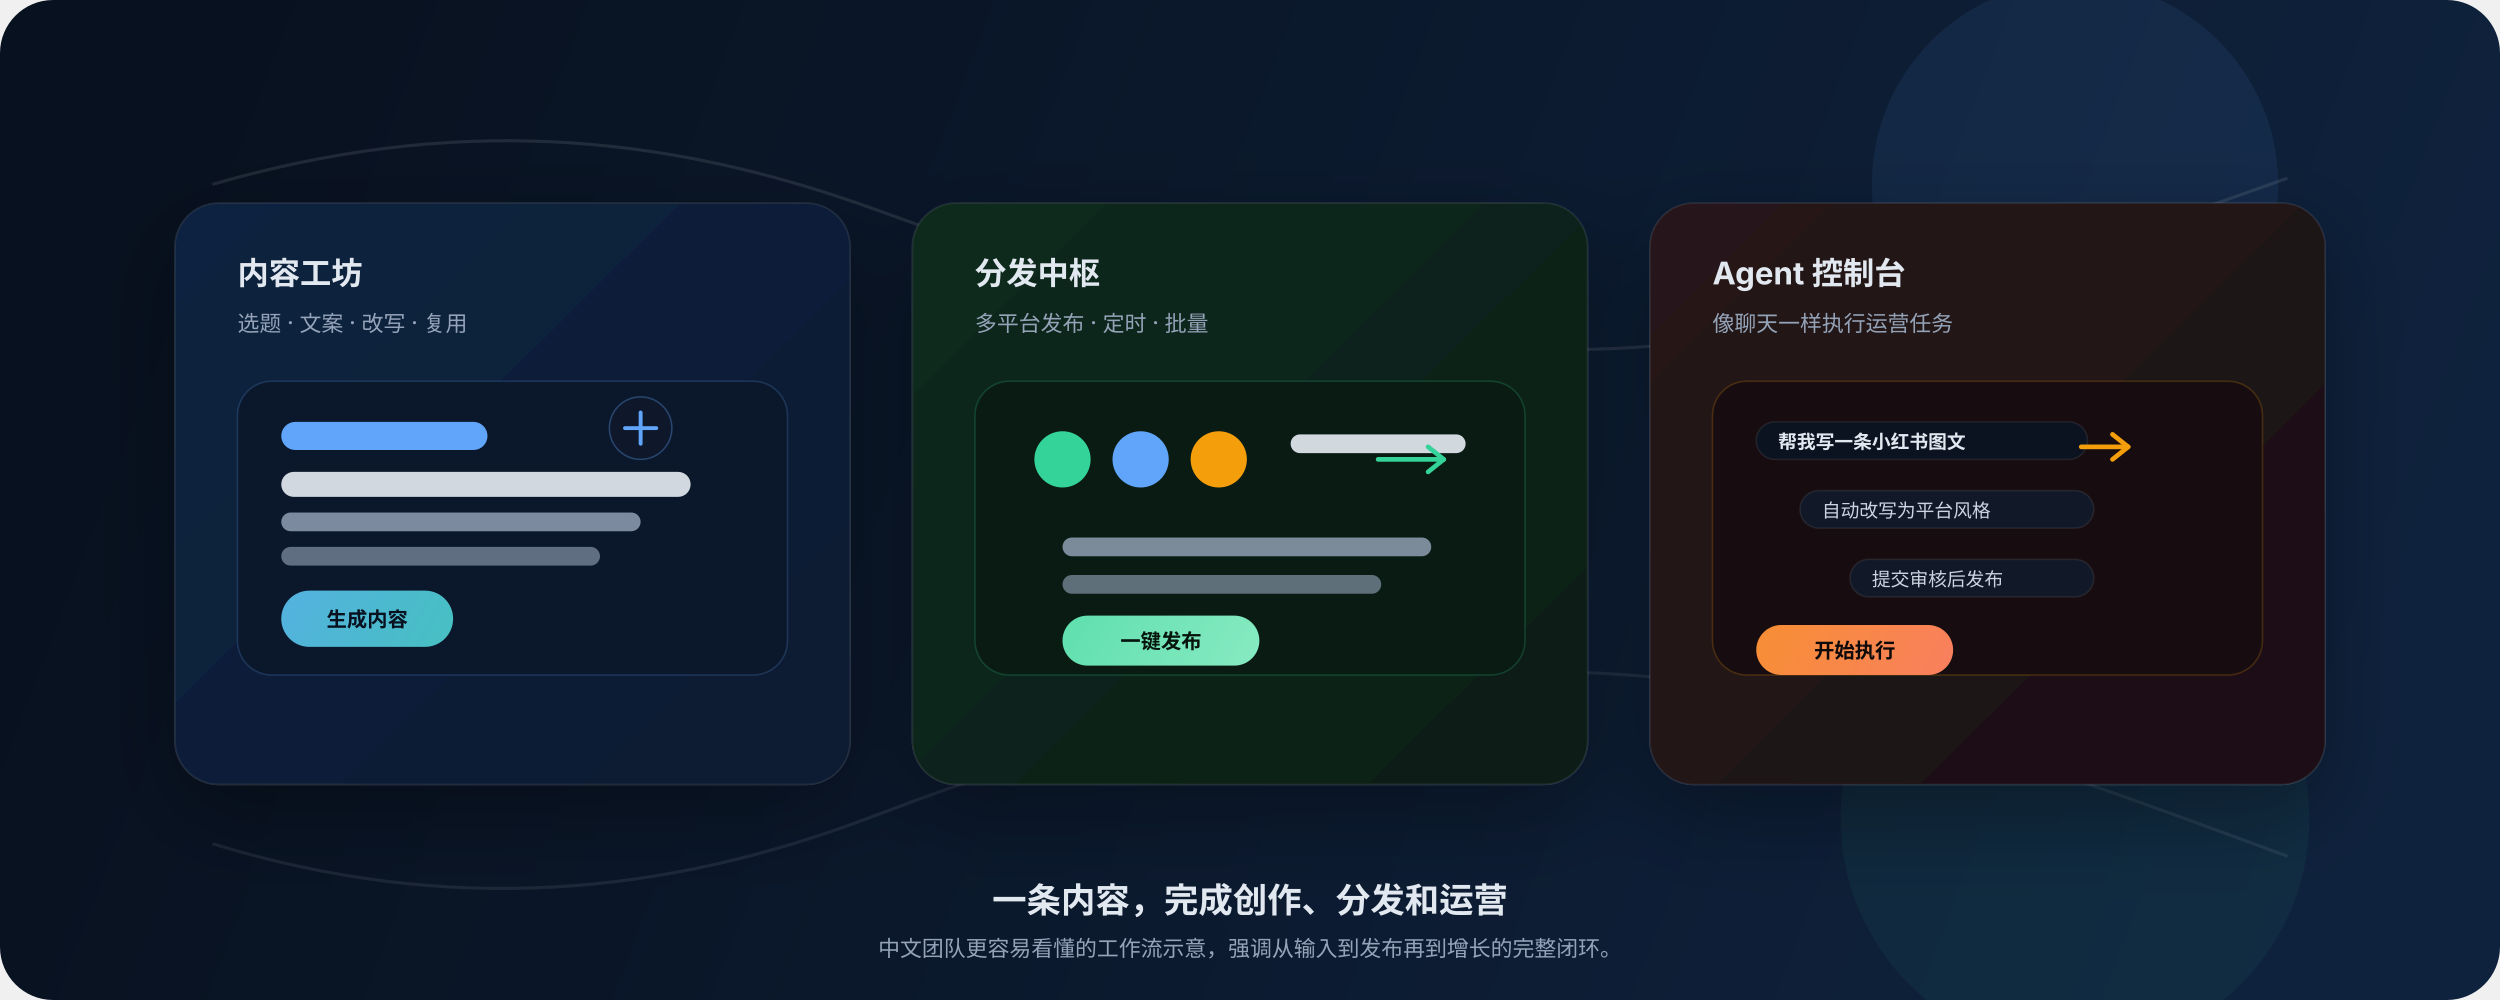
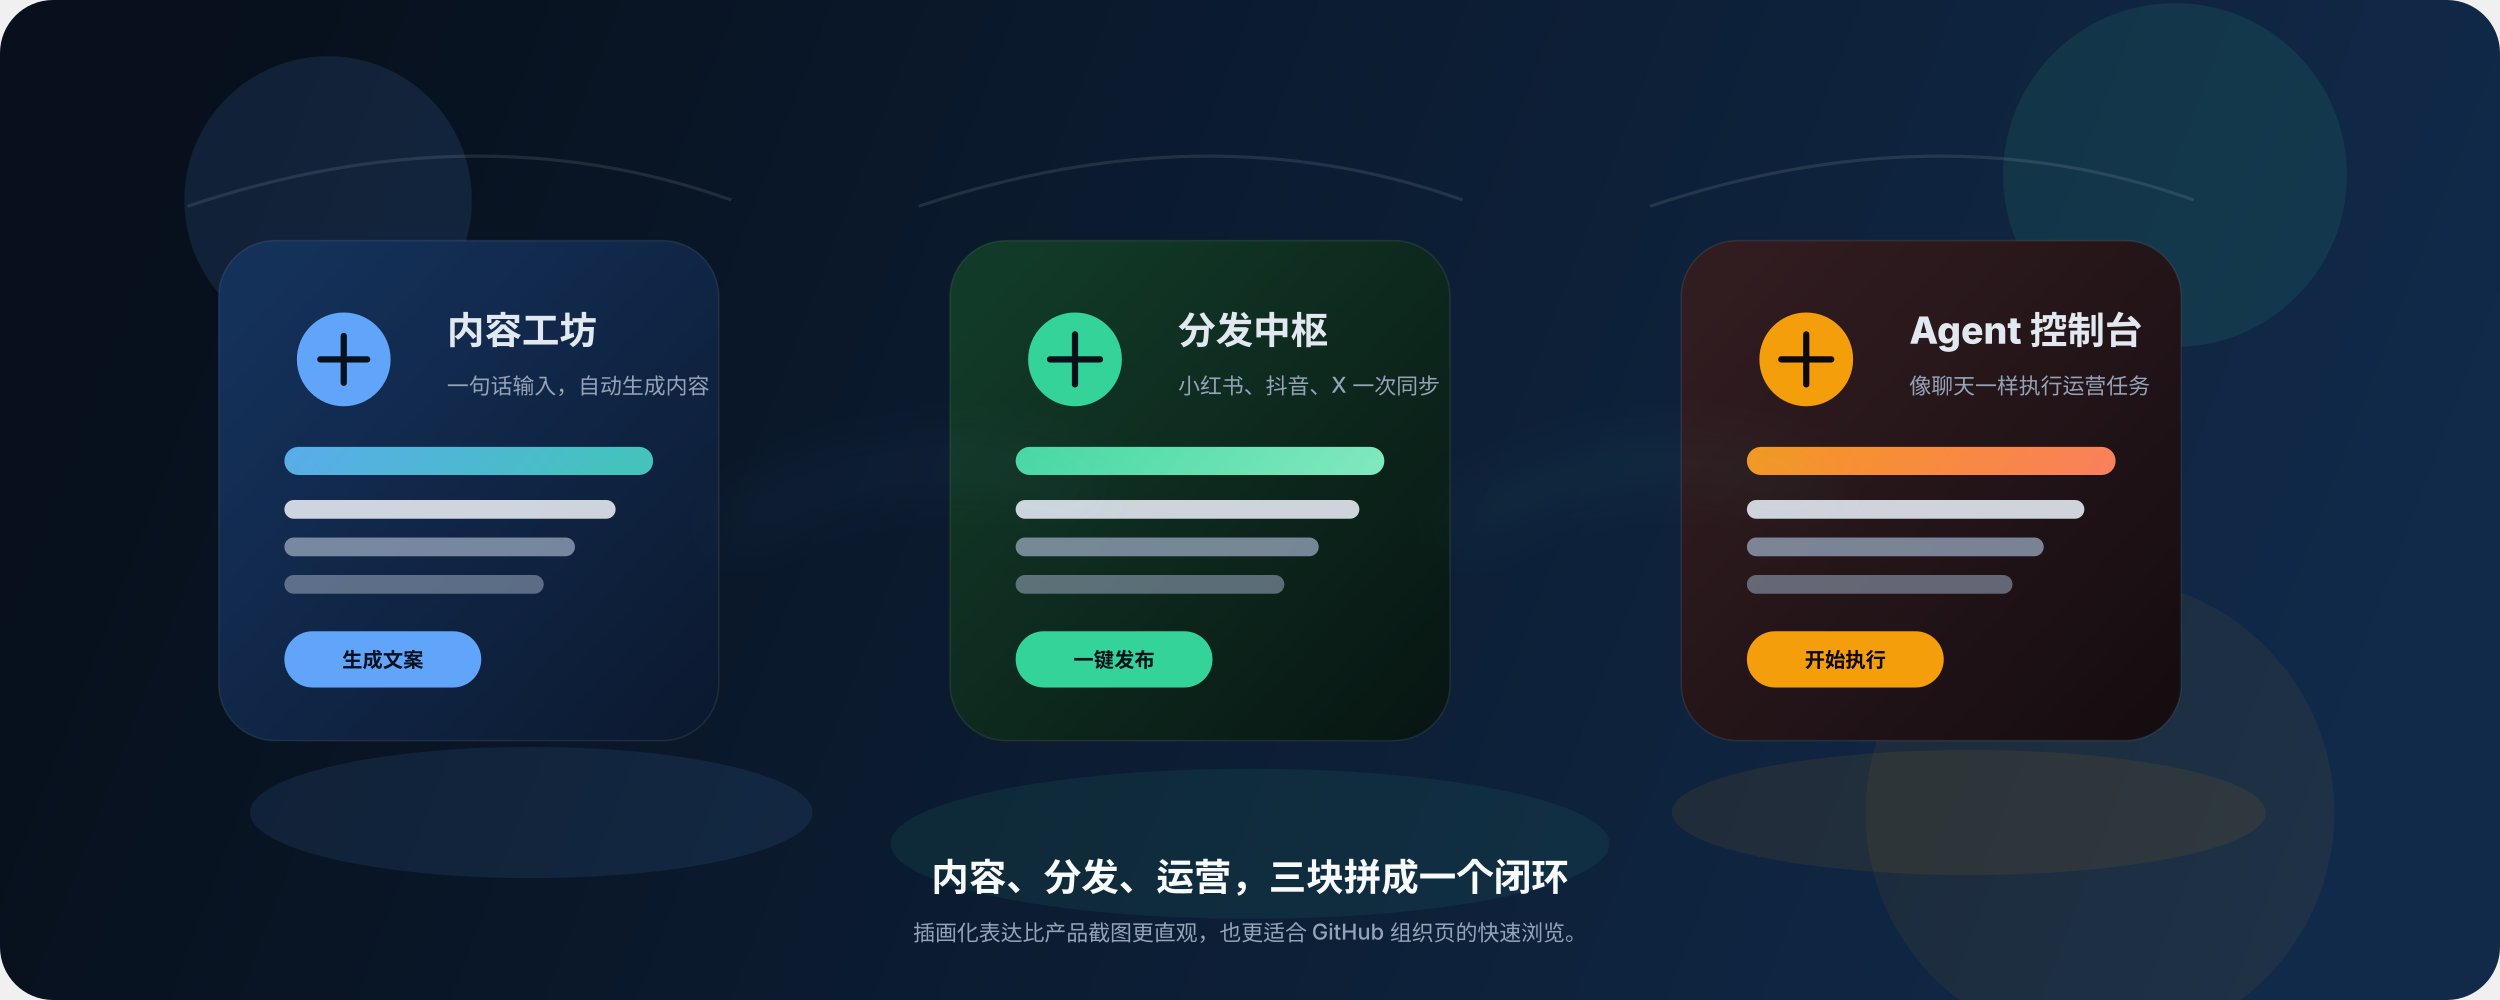
<svg xmlns="http://www.w3.org/2000/svg" width="1600" height="640" viewBox="0 0 1600 640" fill="none" role="img" aria-label="Social-use product showcase">
  <defs>
    <linearGradient id="bg" x1="120" y1="62" x2="1478" y2="582" gradientUnits="userSpaceOnUse">
-       <stop stop-color="#08111F" />
-       <stop offset="1" stop-color="#0F223D" />
+       <stop stop-color="#07101C" />
+       <stop offset="1" stop-color="#112A4A" />
    </linearGradient>
-     <linearGradient id="cardA" x1="160" y1="124" x2="518" y2="486" gradientUnits="userSpaceOnUse">
-       <stop stop-color="#10233F" />
+     <linearGradient id="card1" x1="184" y1="170" x2="468" y2="430" gradientUnits="userSpaceOnUse">
+       <stop stop-color="#14315A" />
      <stop offset="1" stop-color="#0C1A31" />
    </linearGradient>
-     <linearGradient id="cardB" x1="624" y1="124" x2="982" y2="486" gradientUnits="userSpaceOnUse">
-       <stop stop-color="#102A1E" />
-       <stop offset="1" stop-color="#0B1E16" />
+     <linearGradient id="card2" x1="652" y1="170" x2="936" y2="430" gradientUnits="userSpaceOnUse">
+       <stop stop-color="#123A28" />
+       <stop offset="1" stop-color="#081713" />
    </linearGradient>
-     <linearGradient id="cardC" x1="1088" y1="124" x2="1446" y2="486" gradientUnits="userSpaceOnUse">
-       <stop stop-color="#26181A" />
-       <stop offset="1" stop-color="#1A0F14" />
+     <linearGradient id="card3" x1="1120" y1="170" x2="1404" y2="430" gradientUnits="userSpaceOnUse">
+       <stop stop-color="#311C20" />
+       <stop offset="1" stop-color="#160D11" />
    </linearGradient>
-     <linearGradient id="accentA" x1="164" y1="206" x2="480" y2="382" gradientUnits="userSpaceOnUse">
+     <linearGradient id="accentA" x1="184" y1="190" x2="468" y2="430" gradientUnits="userSpaceOnUse">
      <stop stop-color="#60A5FA" />
      <stop offset="1" stop-color="#34D399" />
    </linearGradient>
-     <linearGradient id="accentB" x1="628" y1="206" x2="944" y2="382" gradientUnits="userSpaceOnUse">
+     <linearGradient id="accentB" x1="652" y1="190" x2="936" y2="430" gradientUnits="userSpaceOnUse">
      <stop stop-color="#34D399" />
      <stop offset="1" stop-color="#A7F3D0" />
    </linearGradient>
-     <linearGradient id="accentC" x1="1092" y1="206" x2="1408" y2="382" gradientUnits="userSpaceOnUse">
+     <linearGradient id="accentC" x1="1120" y1="190" x2="1404" y2="430" gradientUnits="userSpaceOnUse">
      <stop stop-color="#F59E0B" />
      <stop offset="1" stop-color="#FB7185" />
    </linearGradient>
-     <filter id="shadow" x="0" y="0" width="1600" height="640" filterUnits="userSpaceOnUse" color-interpolation-filters="sRGB">
-       <feDropShadow dx="0" dy="20" stdDeviation="28" flood-color="#000000" flood-opacity="0.32" />
+     <filter id="soft" x="0" y="0" width="1600" height="640" filterUnits="userSpaceOnUse" color-interpolation-filters="sRGB">
+       <feGaussianBlur stdDeviation="18" result="blur" />
+       <feColorMatrix in="blur" type="matrix" values="1 0 0 0 0.05 0 1 0 0 0.08 0 0 1 0 0.15 0 0 0 0.22 0" />
    </filter>
  </defs>
  <rect width="1600" height="640" rx="34" fill="url(#bg)" />
-   <path d="M136 118C288 74 422 84 560 134C698 184 832 224 992 224C1144 224 1262 186 1464 114" stroke="#FFFFFF" stroke-opacity="0.10" stroke-width="2" />
-   <path d="M136 540C286 586 424 574 560 522C702 468 842 428 996 430C1148 432 1274 478 1464 548" stroke="#FFFFFF" stroke-opacity="0.08" stroke-width="2" />
-   <circle cx="1328" cy="118" r="130" fill="#60A5FA" fill-opacity="0.08" />
-   <circle cx="1328" cy="524" r="150" fill="#34D399" fill-opacity="0.06" />
-   <g filter="url(#shadow)">
-     <rect x="112" y="130" width="432" height="372" rx="28" fill="url(#cardA)" stroke="#FFFFFF" stroke-opacity="0.08" />
-     <rect x="584" y="130" width="432" height="372" rx="28" fill="url(#cardB)" stroke="#FFFFFF" stroke-opacity="0.08" />
-     <rect x="1056" y="130" width="432" height="372" rx="28" fill="url(#cardC)" stroke="#FFFFFF" stroke-opacity="0.08" />
+   <circle cx="210" cy="128" r="92" fill="#60A5FA" fill-opacity="0.12" />
+   <circle cx="1392" cy="112" r="110" fill="#34D399" fill-opacity="0.10" />
+   <circle cx="1344" cy="520" r="150" fill="#F59E0B" fill-opacity="0.06" />
+   <ellipse cx="340" cy="520" rx="180" ry="42" fill="#60A5FA" fill-opacity="0.10" />
+   <ellipse cx="800" cy="540" rx="230" ry="48" fill="#34D399" fill-opacity="0.08" />
+   <ellipse cx="1260" cy="520" rx="190" ry="40" fill="#F59E0B" fill-opacity="0.08" />
+   <path d="M120 132C240 92 356 88 468 128" stroke="#FFFFFF" stroke-opacity="0.10" stroke-width="2" />
+   <path d="M588 132C708 92 824 88 936 128" stroke="#FFFFFF" stroke-opacity="0.10" stroke-width="2" />
+   <path d="M1056 132C1176 92 1292 88 1404 128" stroke="#FFFFFF" stroke-opacity="0.10" stroke-width="2" />
+   <g>
+     <rect x="140" y="154" width="320" height="320" rx="36" fill="url(#card1)" stroke="#FFFFFF" stroke-opacity="0.08" />
+     <circle cx="220" cy="230" r="30" fill="#60A5FA" />
+     <path d="M205 230H235" stroke="#08111F" stroke-width="4" stroke-linecap="round" />
+     <path d="M220 215V245" stroke="#08111F" stroke-width="4" stroke-linecap="round" />
+     <text x="286" y="220" font-family="Inter, Arial, sans-serif" font-size="24" font-weight="800" fill="#E2E8F0">内容工坊</text>
+     <text x="286" y="252" font-family="Inter, Arial, sans-serif" font-size="14" font-weight="500" fill="#94A3B8">一句话输入，自动生成内容</text>
+     <rect x="182" y="286" width="236" height="18" rx="9" fill="url(#accentA)" />
+     <rect x="182" y="320" width="212" height="12" rx="6" fill="#E2E8F0" fill-opacity="0.90" />
+     <rect x="182" y="344" width="186" height="12" rx="6" fill="#94A3B8" fill-opacity="0.78" />
+     <rect x="182" y="368" width="166" height="12" rx="6" fill="#94A3B8" fill-opacity="0.58" />
+     <rect x="182" y="404" width="126" height="36" rx="18" fill="#60A5FA" />
+     <text x="245" y="427" text-anchor="middle" font-family="Inter, Arial, sans-serif" font-size="13" font-weight="700" fill="#08111F">生成文案</text>
  </g>
-   <text x="152" y="182" font-family="Inter, Arial, sans-serif" font-size="20" font-weight="700" fill="#E2E8F0">内容工坊</text>
-   <text x="152" y="212" font-family="Inter, Arial, sans-serif" font-size="14" font-weight="500" fill="#94A3B8">选题 · 文案 · 改写 · 复用</text>
-   <rect x="152" y="244" width="352" height="188" rx="22" fill="#0B172A" stroke="#60A5FA" stroke-opacity="0.20" />
-   <rect x="180" y="270" width="132" height="18" rx="9" fill="#60A5FA" />
-   <rect x="180" y="302" width="262" height="16" rx="8" fill="#E2E8F0" fill-opacity="0.92" />
-   <rect x="180" y="328" width="230" height="12" rx="6" fill="#94A3B8" fill-opacity="0.82" />
-   <rect x="180" y="350" width="204" height="12" rx="6" fill="#94A3B8" fill-opacity="0.62" />
-   <rect x="180" y="378" width="110" height="36" rx="18" fill="url(#accentA)" />
-   <text x="235" y="401" text-anchor="middle" font-family="Inter, Arial, sans-serif" font-size="13" font-weight="700" fill="#08111F">生成内容</text>
-   <circle cx="410" cy="274" r="20" fill="#0F172A" stroke="#60A5FA" stroke-opacity="0.32" />
-   <path d="M400 274H420M410 264V284" stroke="#60A5FA" stroke-width="2.5" stroke-linecap="round" />
-   <text x="624" y="182" font-family="Inter, Arial, sans-serif" font-size="20" font-weight="700" fill="#E2E8F0">分发中枢</text>
-   <text x="624" y="212" font-family="Inter, Arial, sans-serif" font-size="14" font-weight="500" fill="#94A3B8">多平台发布 · 定时 · 批量</text>
-   <rect x="624" y="244" width="352" height="188" rx="22" fill="#091B13" stroke="#34D399" stroke-opacity="0.20" />
-   <circle cx="680" cy="294" r="18" fill="#34D399" />
-   <circle cx="730" cy="294" r="18" fill="#60A5FA" />
-   <circle cx="780" cy="294" r="18" fill="#F59E0B" />
-   <rect x="826" y="278" width="112" height="12" rx="6" fill="#E2E8F0" fill-opacity="0.92" />
-   <rect x="680" y="344" width="236" height="12" rx="6" fill="#94A3B8" fill-opacity="0.82" />
-   <rect x="680" y="368" width="204" height="12" rx="6" fill="#94A3B8" fill-opacity="0.62" />
-   <rect x="680" y="394" width="126" height="32" rx="16" fill="url(#accentB)" />
-   <text x="743" y="415" text-anchor="middle" font-family="Inter, Arial, sans-serif" font-size="13" font-weight="700" fill="#07150F">一键发布</text>
-   <path d="M882 294H924" stroke="#34D399" stroke-width="3" stroke-linecap="round" />
-   <path d="M914 286L924 294L914 302" stroke="#34D399" stroke-width="3" stroke-linecap="round" stroke-linejoin="round" />
-   <text x="1096" y="182" font-family="Inter, Arial, sans-serif" font-size="20" font-weight="700" fill="#E2E8F0">Agent 控制台</text>
-   <text x="1096" y="212" font-family="Inter, Arial, sans-serif" font-size="14" font-weight="500" fill="#94A3B8">像聊天一样执行运营任务</text>
-   <rect x="1096" y="244" width="352" height="188" rx="22" fill="#170D10" stroke="#F59E0B" stroke-opacity="0.20" />
-   <rect x="1124" y="270" width="212" height="24" rx="12" fill="#0B1220" stroke="#FFFFFF" stroke-opacity="0.08" />
-   <text x="1138" y="287" font-family="Inter, Arial, sans-serif" font-size="12" font-weight="600" fill="#E2E8F0">帮我写一条小红书图文</text>
-   <rect x="1152" y="314" width="188" height="24" rx="12" fill="#111827" stroke="#FFFFFF" stroke-opacity="0.08" />
-   <text x="1166" y="331" font-family="Inter, Arial, sans-serif" font-size="12" font-weight="500" fill="#CBD5E1">自动改写为平台风格</text>
-   <rect x="1184" y="358" width="156" height="24" rx="12" fill="#111827" stroke="#FFFFFF" stroke-opacity="0.08" />
-   <text x="1198" y="375" font-family="Inter, Arial, sans-serif" font-size="12" font-weight="500" fill="#CBD5E1">提交审核后发布</text>
-   <rect x="1124" y="400" width="126" height="32" rx="16" fill="url(#accentC)" />
-   <text x="1187" y="421" text-anchor="middle" font-family="Inter, Arial, sans-serif" font-size="13" font-weight="700" fill="#0D0A09">开始执行</text>
-   <path d="M1332 286H1362" stroke="#F59E0B" stroke-width="3" stroke-linecap="round" />
-   <path d="M1352 278L1362 286L1352 294" stroke="#F59E0B" stroke-width="3" stroke-linecap="round" stroke-linejoin="round" />
-   <text x="800" y="584" text-anchor="middle" font-family="Inter, Arial, sans-serif" font-size="22" font-weight="700" fill="#E2E8F0">一条内容，完成创作、分发和运营</text>
-   <text x="800" y="612" text-anchor="middle" font-family="Inter, Arial, sans-serif" font-size="14" font-weight="500" fill="#94A3B8">中文团队更容易看懂的工作流示意，强调从输入到发布再到增长的完整闭环。</text>
+   <g>
+     <rect x="608" y="154" width="320" height="320" rx="36" fill="url(#card2)" stroke="#FFFFFF" stroke-opacity="0.08" />
+     <circle cx="688" cy="230" r="30" fill="#34D399" />
+     <path d="M672 230H704" stroke="#07111A" stroke-width="4" stroke-linecap="round" />
+     <path d="M688 214V246" stroke="#07111A" stroke-width="4" stroke-linecap="round" />
+     <text x="754" y="220" font-family="Inter, Arial, sans-serif" font-size="24" font-weight="800" fill="#E2E8F0">分发中枢</text>
+     <text x="754" y="252" font-family="Inter, Arial, sans-serif" font-size="14" font-weight="500" fill="#94A3B8">小红书、抖音、X 一次同步</text>
+     <rect x="650" y="286" width="236" height="18" rx="9" fill="url(#accentB)" />
+     <rect x="650" y="320" width="220" height="12" rx="6" fill="#E2E8F0" fill-opacity="0.90" />
+     <rect x="650" y="344" width="194" height="12" rx="6" fill="#94A3B8" fill-opacity="0.78" />
+     <rect x="650" y="368" width="172" height="12" rx="6" fill="#94A3B8" fill-opacity="0.58" />
+     <rect x="650" y="404" width="126" height="36" rx="18" fill="#34D399" />
+     <text x="713" y="427" text-anchor="middle" font-family="Inter, Arial, sans-serif" font-size="13" font-weight="700" fill="#07111A">一键发布</text>
+   </g>
+   <g>
+     <rect x="1076" y="154" width="320" height="320" rx="36" fill="url(#card3)" stroke="#FFFFFF" stroke-opacity="0.08" />
+     <circle cx="1156" cy="230" r="30" fill="#F59E0B" />
+     <path d="M1140 230H1172" stroke="#0D0A09" stroke-width="4" stroke-linecap="round" />
+     <path d="M1156 214V246" stroke="#0D0A09" stroke-width="4" stroke-linecap="round" />
+     <text x="1222" y="220" font-family="Inter, Arial, sans-serif" font-size="24" font-weight="800" fill="#E2E8F0">Agent 控制台</text>
+     <text x="1222" y="252" font-family="Inter, Arial, sans-serif" font-size="14" font-weight="500" fill="#94A3B8">像聊天一样执行运营任务</text>
+     <rect x="1118" y="286" width="236" height="18" rx="9" fill="url(#accentC)" />
+     <rect x="1118" y="320" width="216" height="12" rx="6" fill="#E2E8F0" fill-opacity="0.90" />
+     <rect x="1118" y="344" width="190" height="12" rx="6" fill="#94A3B8" fill-opacity="0.78" />
+     <rect x="1118" y="368" width="170" height="12" rx="6" fill="#94A3B8" fill-opacity="0.58" />
+     <rect x="1118" y="404" width="126" height="36" rx="18" fill="#F59E0B" />
+     <text x="1181" y="427" text-anchor="middle" font-family="Inter, Arial, sans-serif" font-size="13" font-weight="700" fill="#0D0A09">开始执行</text>
+   </g>
+   <g filter="url(#soft)">
+     <path d="M468 338C560 288 620 286 696 314" stroke="#60A5FA" stroke-width="6" stroke-linecap="round" />
+     <path d="M934 338C1018 286 1088 286 1164 314" stroke="#34D399" stroke-width="6" stroke-linecap="round" />
+   </g>
+   <text x="800" y="570" text-anchor="middle" font-family="Inter, Arial, sans-serif" font-size="24" font-weight="800" fill="#F8FAFC">内容、分发、运营，三块拼成一个闭环</text>
+   <text x="800" y="602" text-anchor="middle" font-family="Inter, Arial, sans-serif" font-size="14" font-weight="500" fill="#94A3B8">插画化表达比产品截图更直观，也更适合 GitHub 组织页的快速浏览。</text>
</svg>
